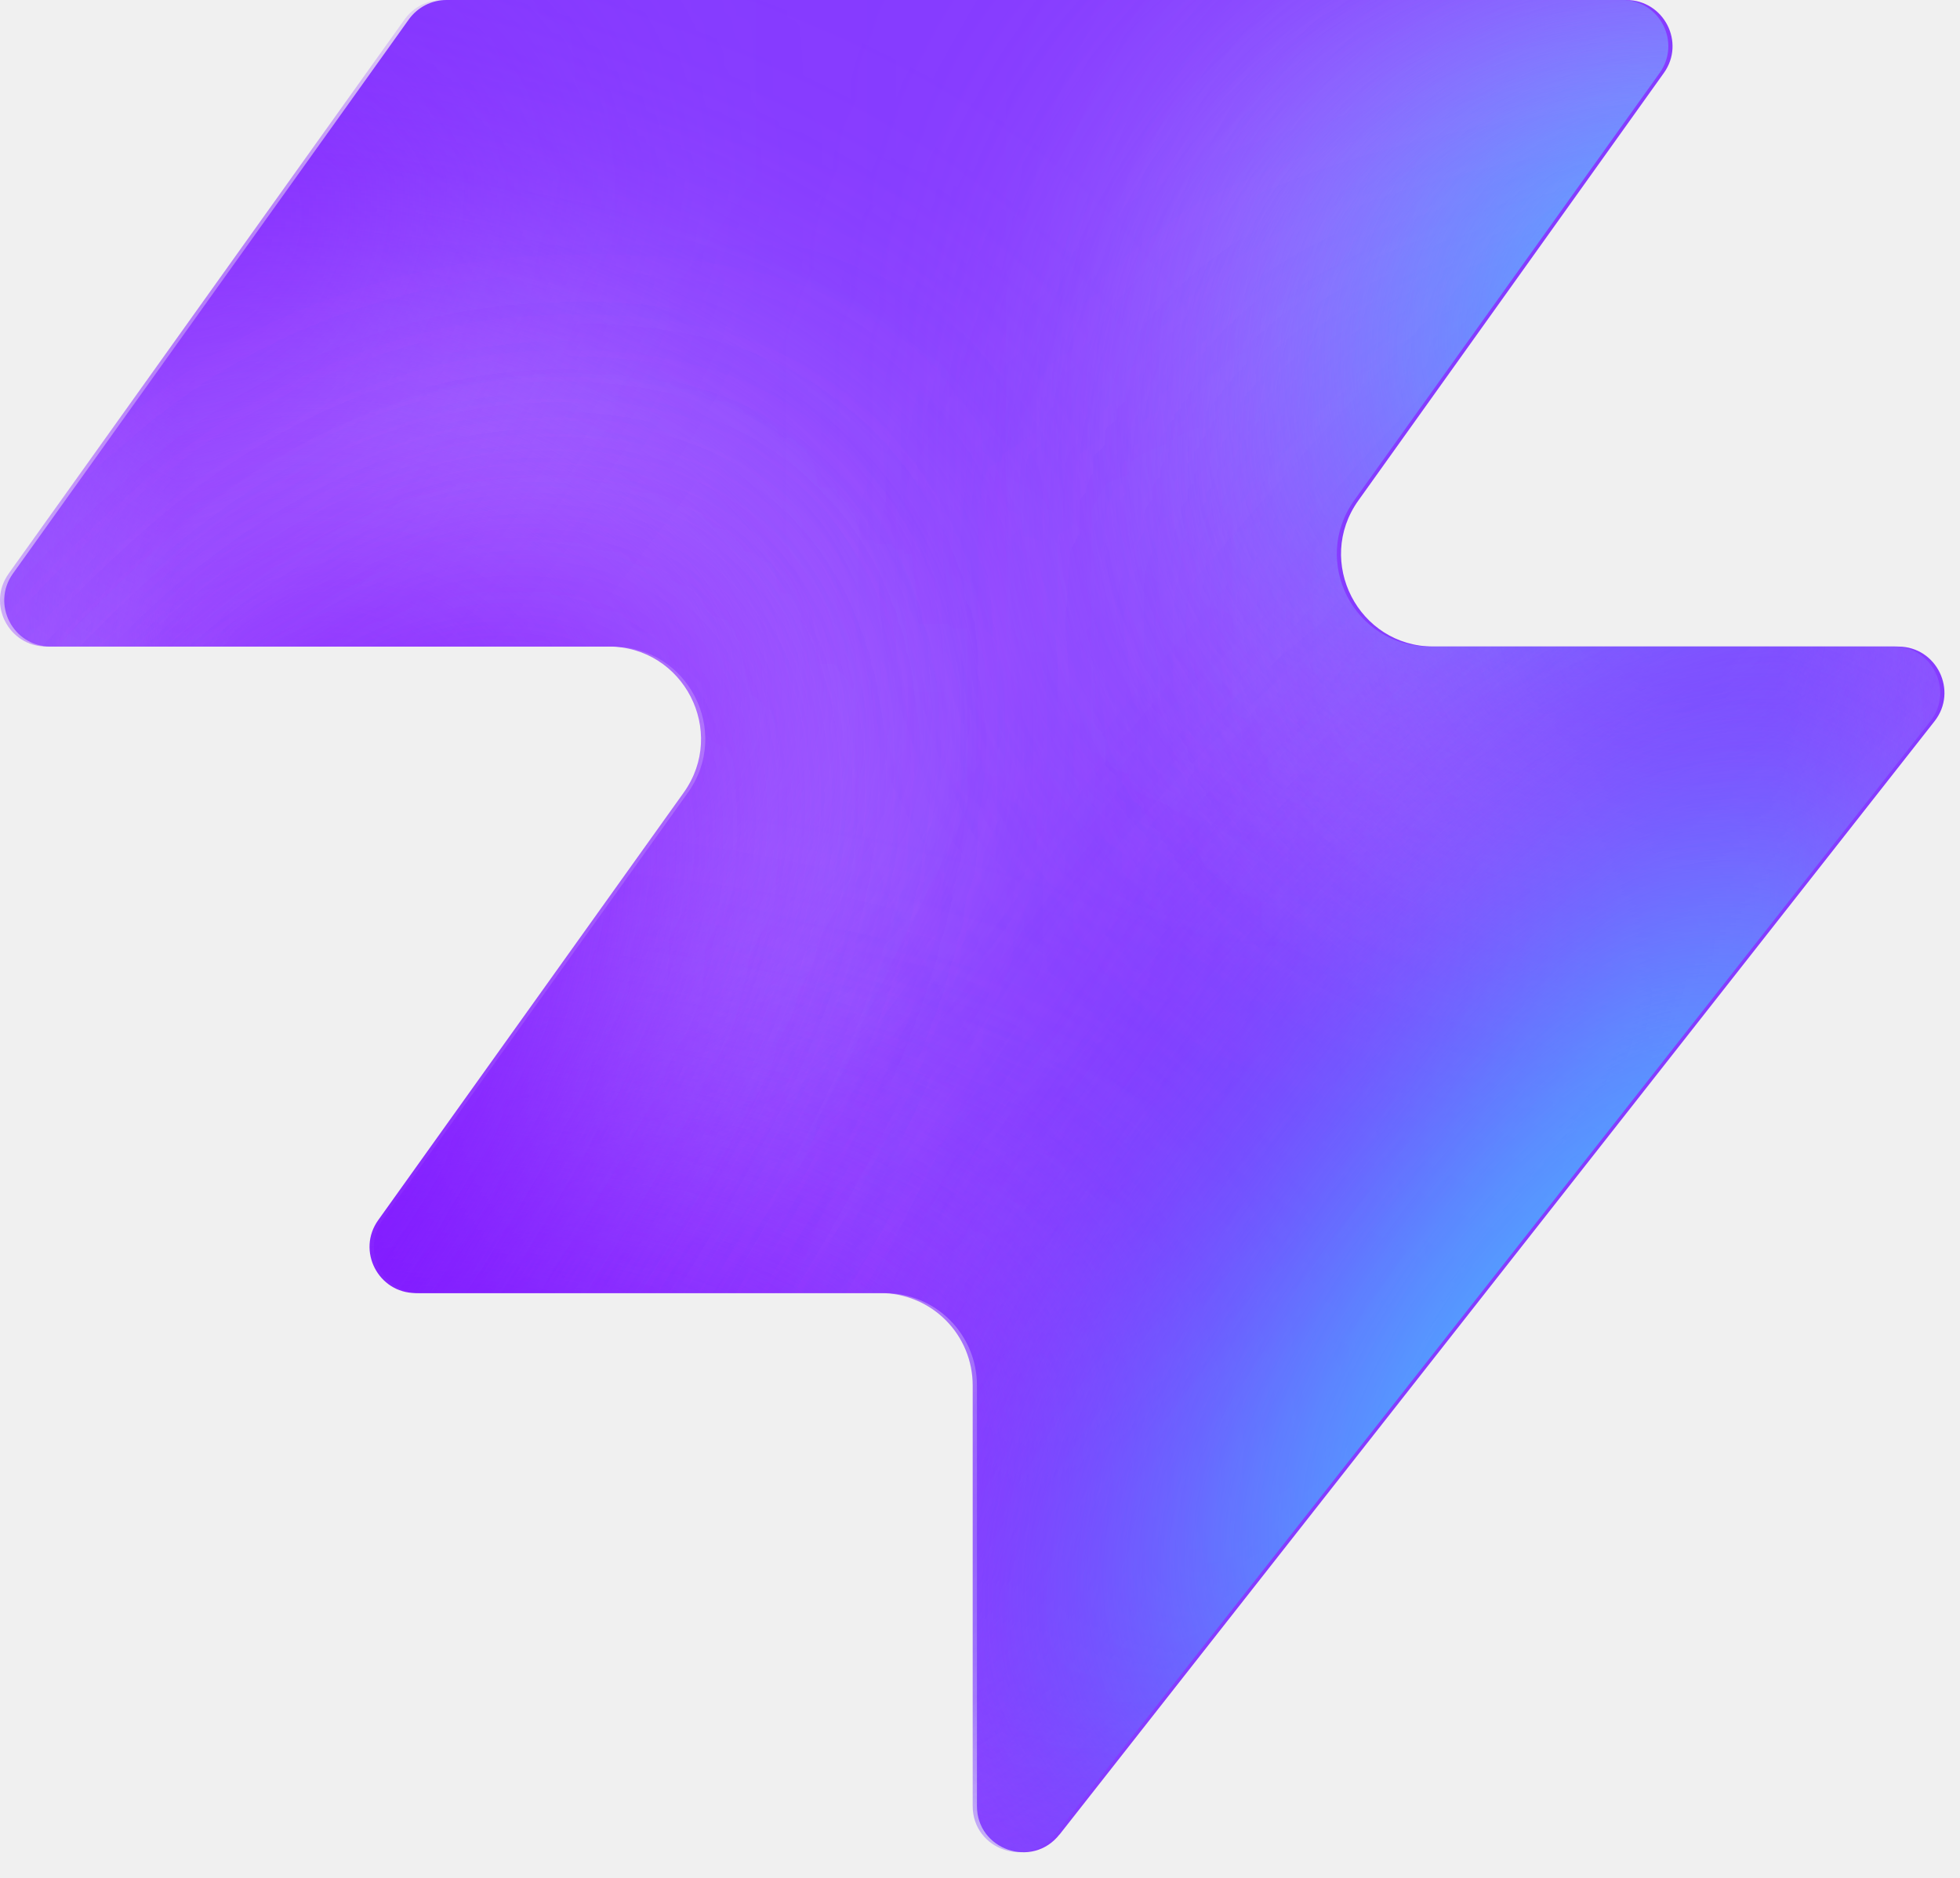
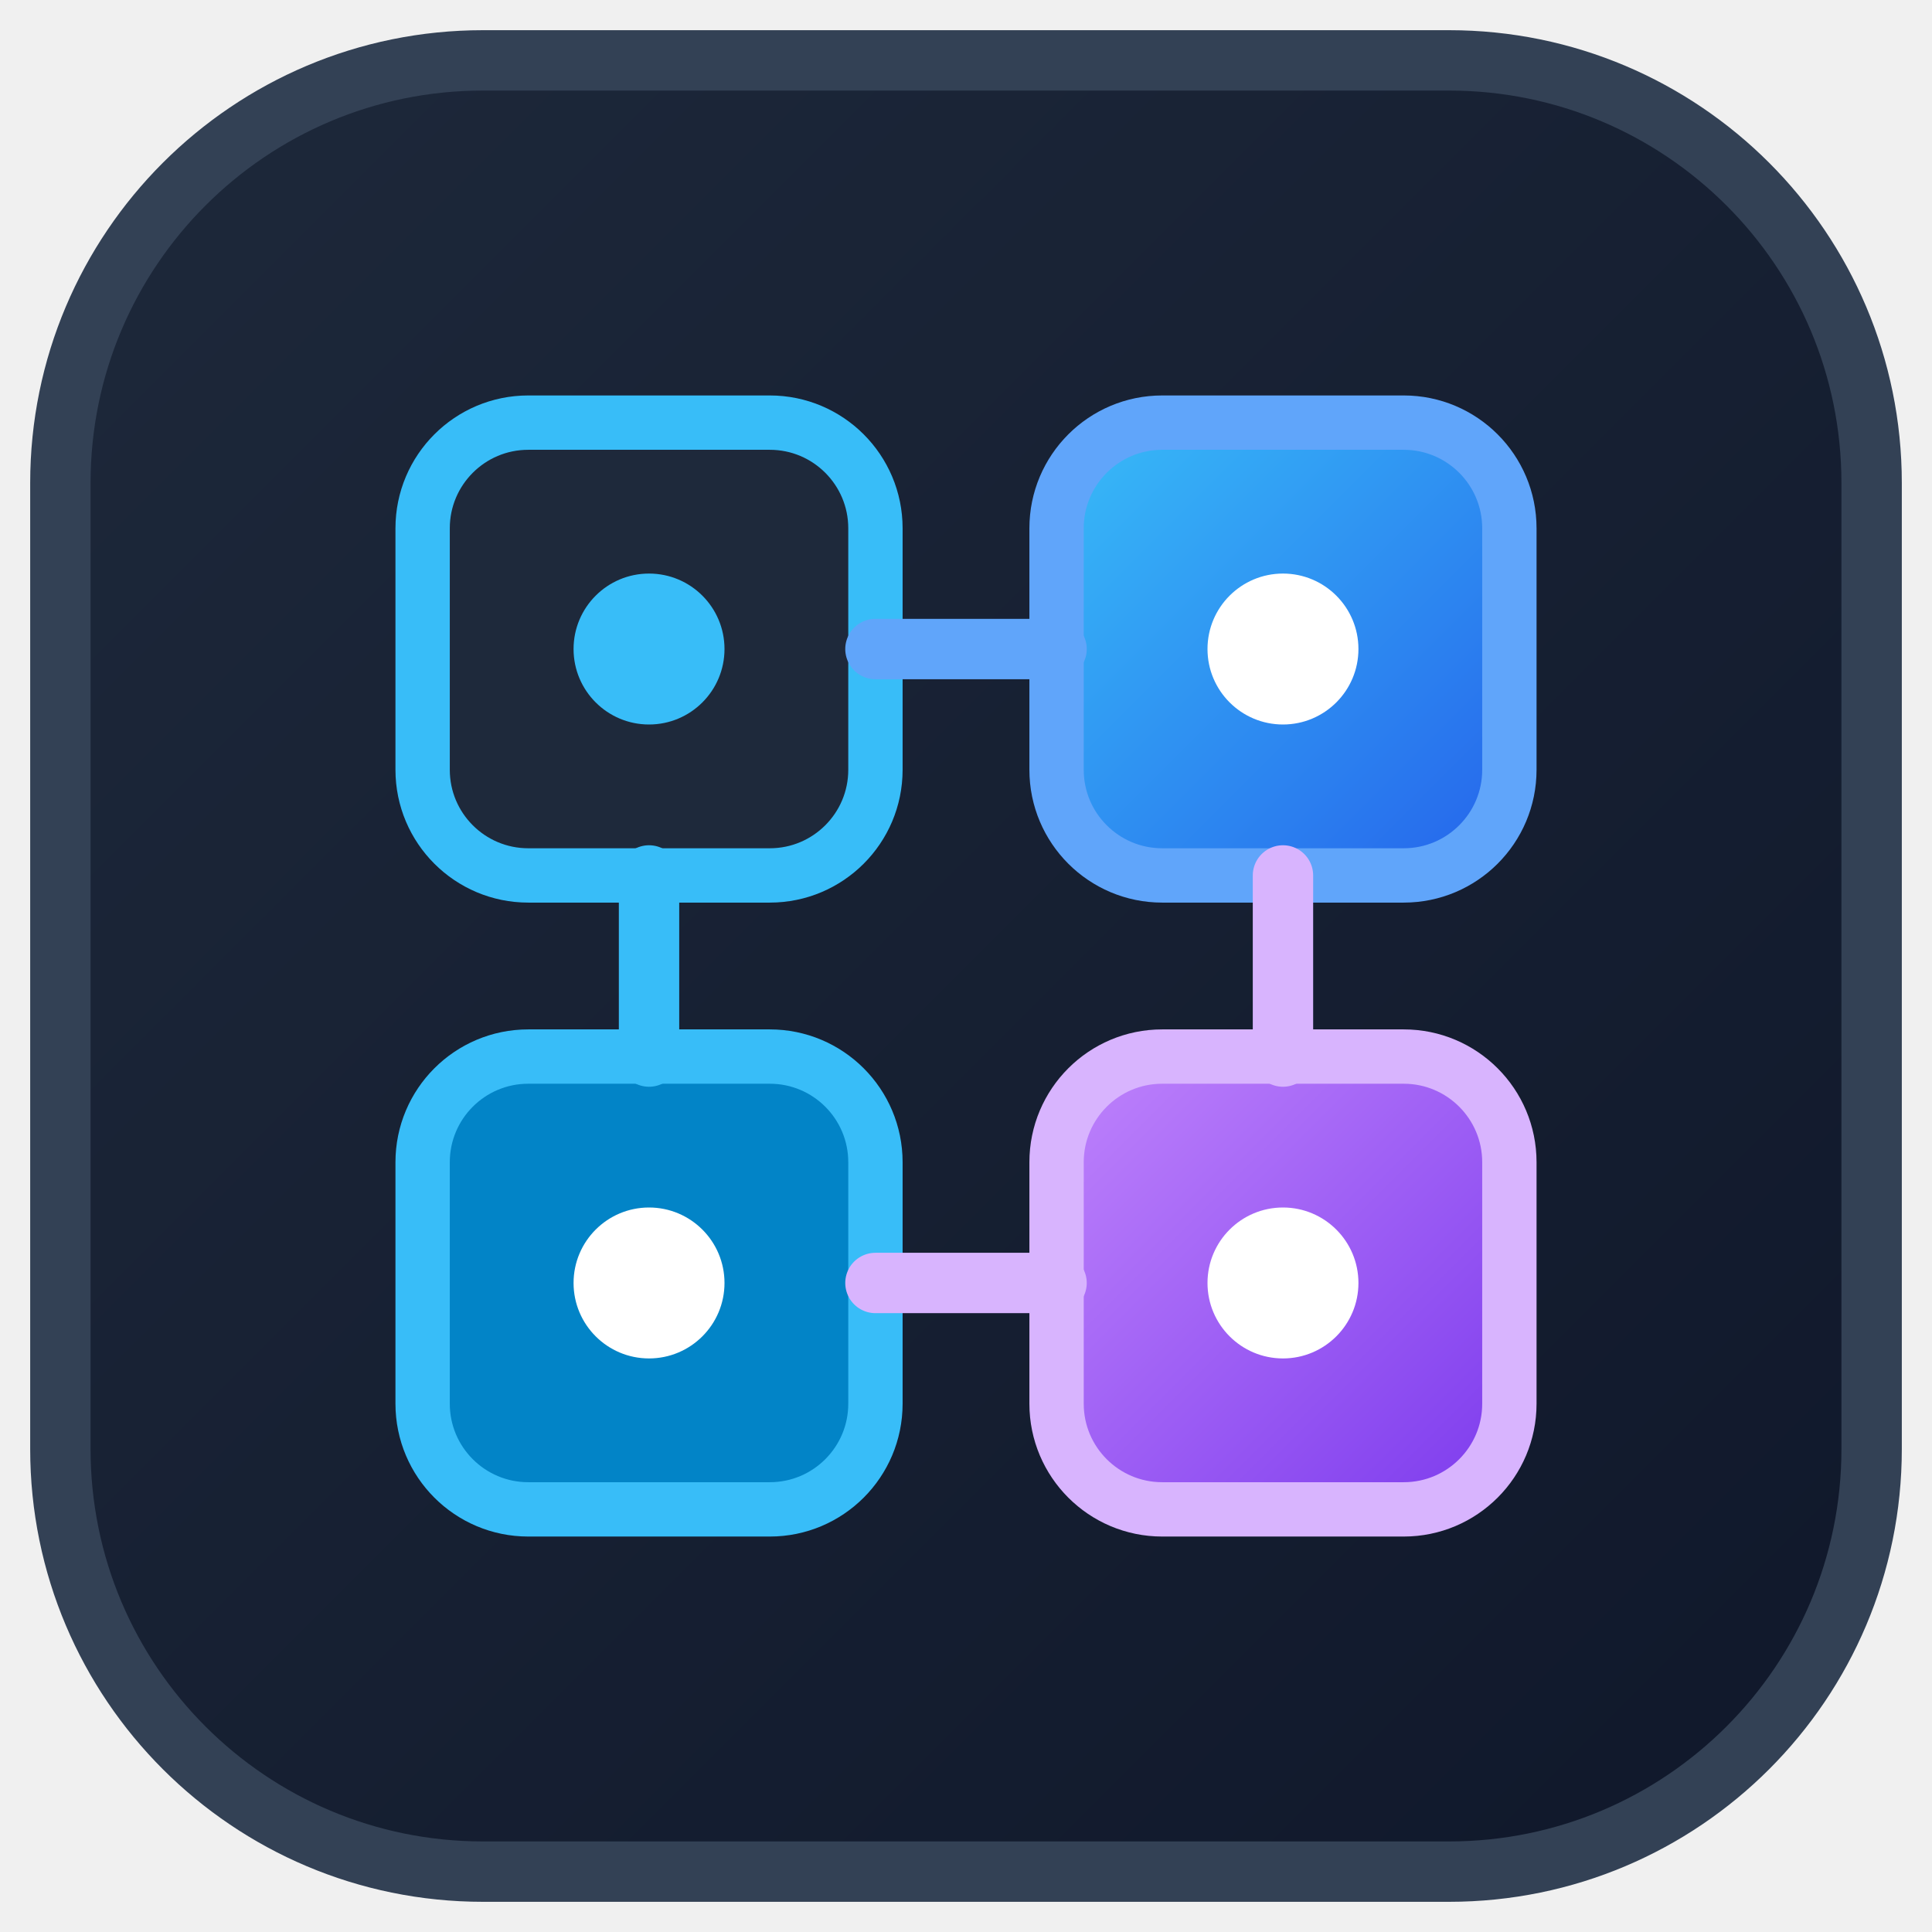
- <svg xmlns="http://www.w3.org/2000/svg" width="48" height="46" fill="none" viewBox="0 0 48 46">
-   <path fill="#863bff" d="M25.946 44.938c-.664.845-2.021.375-2.021-.698V33.937a2.26 2.26 0 0 0-2.262-2.262H10.287c-.92 0-1.456-1.04-.92-1.788l7.48-10.471c1.07-1.497 0-3.578-1.842-3.578H1.237c-.92 0-1.456-1.04-.92-1.788L10.013.474c.214-.297.556-.474.92-.474h28.894c.92 0 1.456 1.04.92 1.788l-7.48 10.471c-1.07 1.498 0 3.579 1.842 3.579h11.377c.943 0 1.473 1.088.89 1.83L25.947 44.94z" style="fill:#863bff;fill:color(display-p3 .525 .23 1);fill-opacity:1" />
-   <mask id="a" width="48" height="46" x="0" y="0" maskUnits="userSpaceOnUse" style="mask-type:alpha">
-     <path fill="#000" d="M25.842 44.938c-.664.844-2.021.375-2.021-.698V33.937a2.26 2.26 0 0 0-2.262-2.262H10.183c-.92 0-1.456-1.04-.92-1.788l7.48-10.471c1.07-1.498 0-3.579-1.842-3.579H1.133c-.92 0-1.456-1.04-.92-1.787L9.91.473c.214-.297.556-.474.92-.474h28.894c.92 0 1.456 1.04.92 1.788l-7.48 10.471c-1.07 1.498 0 3.578 1.842 3.578h11.377c.943 0 1.473 1.088.89 1.832L25.843 44.94z" style="fill:#000;fill-opacity:1" />
-   </mask>
-   <g mask="url(#a)">
-     <g filter="url(#b)">
-       <ellipse cx="5.508" cy="14.704" fill="#ede6ff" rx="5.508" ry="14.704" style="fill:#ede6ff;fill:color(display-p3 .927 .903 1);fill-opacity:1" transform="matrix(.00324 1 1 -.00324 -4.47 31.516)" />
-     </g>
-     <g filter="url(#c)">
-       <ellipse cx="10.399" cy="29.851" fill="#ede6ff" rx="10.399" ry="29.851" style="fill:#ede6ff;fill:color(display-p3 .927 .903 1);fill-opacity:1" transform="matrix(.00324 1 1 -.00324 -39.328 7.883)" />
-     </g>
-     <g filter="url(#d)">
-       <ellipse cx="5.508" cy="30.487" fill="#7e14ff" rx="5.508" ry="30.487" style="fill:#7e14ff;fill:color(display-p3 .492 .077 1);fill-opacity:1" transform="rotate(89.814 -25.913 -14.639)scale(1 -1)" />
-     </g>
-     <g filter="url(#e)">
-       <ellipse cx="5.508" cy="30.599" fill="#7e14ff" rx="5.508" ry="30.599" style="fill:#7e14ff;fill:color(display-p3 .492 .077 1);fill-opacity:1" transform="rotate(89.814 -32.644 -3.334)scale(1 -1)" />
-     </g>
-     <g filter="url(#f)">
-       <ellipse cx="5.508" cy="30.599" fill="#7e14ff" rx="5.508" ry="30.599" style="fill:#7e14ff;fill:color(display-p3 .492 .077 1);fill-opacity:1" transform="matrix(.00324 1 1 -.00324 -34.34 30.47)" />
-     </g>
-     <g filter="url(#g)">
-       <ellipse cx="14.072" cy="22.078" fill="#ede6ff" rx="14.072" ry="22.078" style="fill:#ede6ff;fill:color(display-p3 .927 .903 1);fill-opacity:1" transform="rotate(93.35 24.506 48.493)scale(-1 1)" />
-     </g>
-     <g filter="url(#h)">
-       <ellipse cx="3.47" cy="21.501" fill="#7e14ff" rx="3.47" ry="21.501" style="fill:#7e14ff;fill:color(display-p3 .492 .077 1);fill-opacity:1" transform="rotate(89.009 28.708 47.59)scale(-1 1)" />
-     </g>
-     <g filter="url(#i)">
-       <ellipse cx="3.47" cy="21.501" fill="#7e14ff" rx="3.47" ry="21.501" style="fill:#7e14ff;fill:color(display-p3 .492 .077 1);fill-opacity:1" transform="rotate(89.009 28.708 47.59)scale(-1 1)" />
-     </g>
-     <g filter="url(#j)">
-       <ellipse cx=".387" cy="8.972" fill="#7e14ff" rx="4.407" ry="29.108" style="fill:#7e14ff;fill:color(display-p3 .492 .077 1);fill-opacity:1" transform="rotate(39.51 .387 8.972)" />
-     </g>
-     <g filter="url(#k)">
-       <ellipse cx="47.523" cy="-6.092" fill="#7e14ff" rx="4.407" ry="29.108" style="fill:#7e14ff;fill:color(display-p3 .492 .077 1);fill-opacity:1" transform="rotate(37.892 47.523 -6.092)" />
-     </g>
-     <g filter="url(#l)">
-       <ellipse cx="41.412" cy="6.333" fill="#47bfff" rx="5.971" ry="9.665" style="fill:#47bfff;fill:color(display-p3 .28 .748 1);fill-opacity:1" transform="rotate(37.892 41.412 6.333)" />
-     </g>
-     <g filter="url(#m)">
-       <ellipse cx="-1.879" cy="38.332" fill="#7e14ff" rx="4.407" ry="29.108" style="fill:#7e14ff;fill:color(display-p3 .492 .077 1);fill-opacity:1" transform="rotate(37.892 -1.88 38.332)" />
-     </g>
-     <g filter="url(#n)">
-       <ellipse cx="-1.879" cy="38.332" fill="#7e14ff" rx="4.407" ry="29.108" style="fill:#7e14ff;fill:color(display-p3 .492 .077 1);fill-opacity:1" transform="rotate(37.892 -1.88 38.332)" />
-     </g>
-     <g filter="url(#o)">
-       <ellipse cx="35.651" cy="29.907" fill="#7e14ff" rx="4.407" ry="29.108" style="fill:#7e14ff;fill:color(display-p3 .492 .077 1);fill-opacity:1" transform="rotate(37.892 35.651 29.907)" />
-     </g>
-     <g filter="url(#p)">
-       <ellipse cx="38.418" cy="32.4" fill="#47bfff" rx="5.971" ry="15.297" style="fill:#47bfff;fill:color(display-p3 .28 .748 1);fill-opacity:1" transform="rotate(37.892 38.418 32.4)" />
-     </g>
-   </g>
+ <svg xmlns="http://www.w3.org/2000/svg" viewBox="0 0 64 64" fill="none">
  <defs>
-     <filter id="b" width="60.045" height="41.654" x="-19.77" y="16.149" color-interpolation-filters="sRGB" filterUnits="userSpaceOnUse">
-       <feFlood flood-opacity="0" result="BackgroundImageFix" />
-       <feBlend in="SourceGraphic" in2="BackgroundImageFix" result="shape" />
-       <feGaussianBlur result="effect1_foregroundBlur_2002_17158" stdDeviation="7.659" />
-     </filter>
-     <filter id="c" width="90.34" height="51.437" x="-54.613" y="-7.533" color-interpolation-filters="sRGB" filterUnits="userSpaceOnUse">
-       <feFlood flood-opacity="0" result="BackgroundImageFix" />
-       <feBlend in="SourceGraphic" in2="BackgroundImageFix" result="shape" />
-       <feGaussianBlur result="effect1_foregroundBlur_2002_17158" stdDeviation="7.659" />
-     </filter>
-     <filter id="d" width="79.355" height="29.4" x="-49.64" y="2.03" color-interpolation-filters="sRGB" filterUnits="userSpaceOnUse">
-       <feFlood flood-opacity="0" result="BackgroundImageFix" />
-       <feBlend in="SourceGraphic" in2="BackgroundImageFix" result="shape" />
-       <feGaussianBlur result="effect1_foregroundBlur_2002_17158" stdDeviation="4.596" />
-     </filter>
-     <filter id="e" width="79.579" height="29.4" x="-45.045" y="20.029" color-interpolation-filters="sRGB" filterUnits="userSpaceOnUse">
-       <feFlood flood-opacity="0" result="BackgroundImageFix" />
-       <feBlend in="SourceGraphic" in2="BackgroundImageFix" result="shape" />
-       <feGaussianBlur result="effect1_foregroundBlur_2002_17158" stdDeviation="4.596" />
-     </filter>
-     <filter id="f" width="79.579" height="29.4" x="-43.513" y="21.178" color-interpolation-filters="sRGB" filterUnits="userSpaceOnUse">
-       <feFlood flood-opacity="0" result="BackgroundImageFix" />
-       <feBlend in="SourceGraphic" in2="BackgroundImageFix" result="shape" />
-       <feGaussianBlur result="effect1_foregroundBlur_2002_17158" stdDeviation="4.596" />
-     </filter>
-     <filter id="g" width="74.749" height="58.852" x="15.756" y="-17.901" color-interpolation-filters="sRGB" filterUnits="userSpaceOnUse">
-       <feFlood flood-opacity="0" result="BackgroundImageFix" />
-       <feBlend in="SourceGraphic" in2="BackgroundImageFix" result="shape" />
-       <feGaussianBlur result="effect1_foregroundBlur_2002_17158" stdDeviation="7.659" />
-     </filter>
-     <filter id="h" width="61.377" height="25.362" x="23.548" y="2.284" color-interpolation-filters="sRGB" filterUnits="userSpaceOnUse">
-       <feFlood flood-opacity="0" result="BackgroundImageFix" />
-       <feBlend in="SourceGraphic" in2="BackgroundImageFix" result="shape" />
-       <feGaussianBlur result="effect1_foregroundBlur_2002_17158" stdDeviation="4.596" />
-     </filter>
-     <filter id="i" width="61.377" height="25.362" x="23.548" y="2.284" color-interpolation-filters="sRGB" filterUnits="userSpaceOnUse">
-       <feFlood flood-opacity="0" result="BackgroundImageFix" />
-       <feBlend in="SourceGraphic" in2="BackgroundImageFix" result="shape" />
-       <feGaussianBlur result="effect1_foregroundBlur_2002_17158" stdDeviation="4.596" />
-     </filter>
-     <filter id="j" width="56.045" height="63.649" x="-27.636" y="-22.853" color-interpolation-filters="sRGB" filterUnits="userSpaceOnUse">
-       <feFlood flood-opacity="0" result="BackgroundImageFix" />
-       <feBlend in="SourceGraphic" in2="BackgroundImageFix" result="shape" />
-       <feGaussianBlur result="effect1_foregroundBlur_2002_17158" stdDeviation="4.596" />
-     </filter>
-     <filter id="k" width="54.814" height="64.646" x="20.116" y="-38.415" color-interpolation-filters="sRGB" filterUnits="userSpaceOnUse">
-       <feFlood flood-opacity="0" result="BackgroundImageFix" />
-       <feBlend in="SourceGraphic" in2="BackgroundImageFix" result="shape" />
-       <feGaussianBlur result="effect1_foregroundBlur_2002_17158" stdDeviation="4.596" />
-     </filter>
-     <filter id="l" width="33.541" height="35.313" x="24.641" y="-11.323" color-interpolation-filters="sRGB" filterUnits="userSpaceOnUse">
-       <feFlood flood-opacity="0" result="BackgroundImageFix" />
-       <feBlend in="SourceGraphic" in2="BackgroundImageFix" result="shape" />
-       <feGaussianBlur result="effect1_foregroundBlur_2002_17158" stdDeviation="4.596" />
-     </filter>
-     <filter id="m" width="54.814" height="64.646" x="-29.286" y="6.009" color-interpolation-filters="sRGB" filterUnits="userSpaceOnUse">
-       <feFlood flood-opacity="0" result="BackgroundImageFix" />
-       <feBlend in="SourceGraphic" in2="BackgroundImageFix" result="shape" />
-       <feGaussianBlur result="effect1_foregroundBlur_2002_17158" stdDeviation="4.596" />
-     </filter>
-     <filter id="n" width="54.814" height="64.646" x="-29.286" y="6.009" color-interpolation-filters="sRGB" filterUnits="userSpaceOnUse">
-       <feFlood flood-opacity="0" result="BackgroundImageFix" />
-       <feBlend in="SourceGraphic" in2="BackgroundImageFix" result="shape" />
-       <feGaussianBlur result="effect1_foregroundBlur_2002_17158" stdDeviation="4.596" />
-     </filter>
-     <filter id="o" width="54.814" height="64.646" x="8.244" y="-2.416" color-interpolation-filters="sRGB" filterUnits="userSpaceOnUse">
-       <feFlood flood-opacity="0" result="BackgroundImageFix" />
-       <feBlend in="SourceGraphic" in2="BackgroundImageFix" result="shape" />
-       <feGaussianBlur result="effect1_foregroundBlur_2002_17158" stdDeviation="4.596" />
-     </filter>
-     <filter id="p" width="39.409" height="43.623" x="18.713" y="10.588" color-interpolation-filters="sRGB" filterUnits="userSpaceOnUse">
-       <feFlood flood-opacity="0" result="BackgroundImageFix" />
-       <feBlend in="SourceGraphic" in2="BackgroundImageFix" result="shape" />
-       <feGaussianBlur result="effect1_foregroundBlur_2002_17158" stdDeviation="4.596" />
-     </filter>
+     <linearGradient id="bgGrad" x1="0" y1="0" x2="64" y2="64" gradientUnits="userSpaceOnUse">
+       <stop offset="0%" stop-color="#1e293b" />
+       <stop offset="100%" stop-color="#0f172a" />
+     </linearGradient>
+     <linearGradient id="blueCell" x1="35" y1="14" x2="50" y2="29" gradientUnits="userSpaceOnUse">
+       <stop offset="0%" stop-color="#38bdf8" />
+       <stop offset="100%" stop-color="#2563eb" />
+     </linearGradient>
+     <linearGradient id="purpleCell" x1="35" y1="35" x2="50" y2="50" gradientUnits="userSpaceOnUse">
+       <stop offset="0%" stop-color="#c084fc" />
+       <stop offset="100%" stop-color="#7c3aed" />
+     </linearGradient>
  </defs>
+   <rect x="2" y="2" width="60" height="60" rx="14" fill="url(#bgGrad)" stroke="#334155" stroke-width="2" />
+   <rect x="14" y="14" width="15" height="15" rx="3.5" fill="#1e293b" stroke="#38bdf8" stroke-width="1.8" />
+   <rect x="35" y="14" width="15" height="15" rx="3.5" fill="url(#blueCell)" stroke="#60a5fa" stroke-width="1.8" />
+   <rect x="14" y="35" width="15" height="15" rx="3.5" fill="#0284c7" stroke="#38bdf8" stroke-width="1.8" />
+   <rect x="35" y="35" width="15" height="15" rx="3.5" fill="url(#purpleCell)" stroke="#d8b4fe" stroke-width="1.8" />
+   <circle cx="21.5" cy="21.5" r="2.5" fill="#38bdf8" />
+   <circle cx="42.5" cy="21.5" r="2.5" fill="#ffffff" />
+   <circle cx="21.5" cy="42.5" r="2.5" fill="#ffffff" />
+   <circle cx="42.5" cy="42.5" r="2.5" fill="#ffffff" />
+   <path d="M29 21.5H35" stroke="#60a5fa" stroke-width="2" stroke-linecap="round" />
+   <path d="M21.5 29V35" stroke="#38bdf8" stroke-width="2" stroke-linecap="round" />
+   <path d="M29 42.5H35" stroke="#d8b4fe" stroke-width="2" stroke-linecap="round" />
+   <path d="M42.5 29V35" stroke="#d8b4fe" stroke-width="2" stroke-linecap="round" />
</svg>
